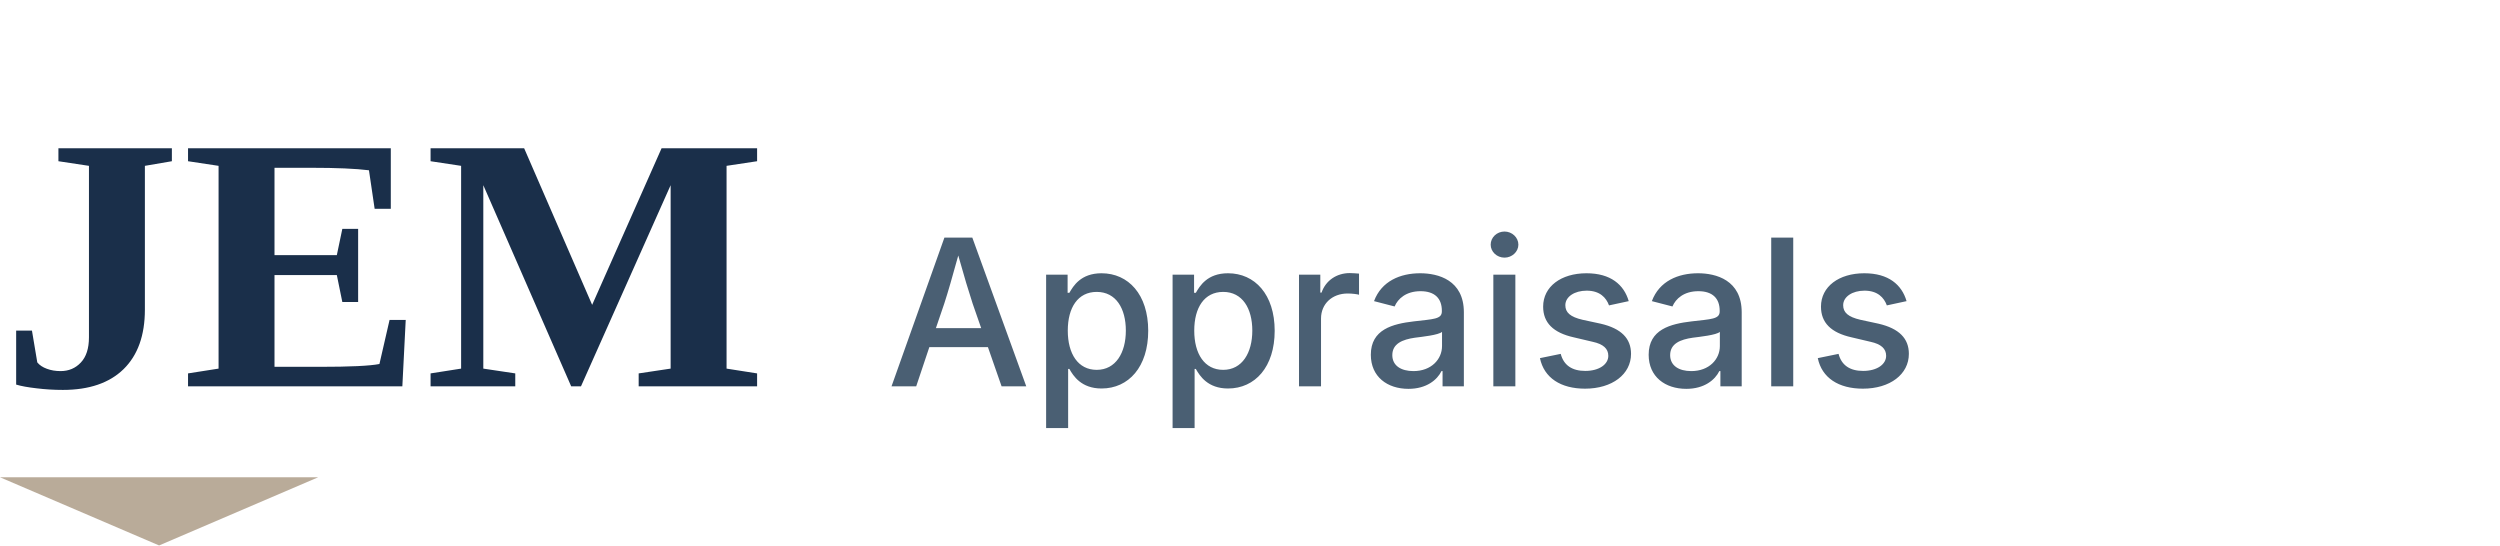
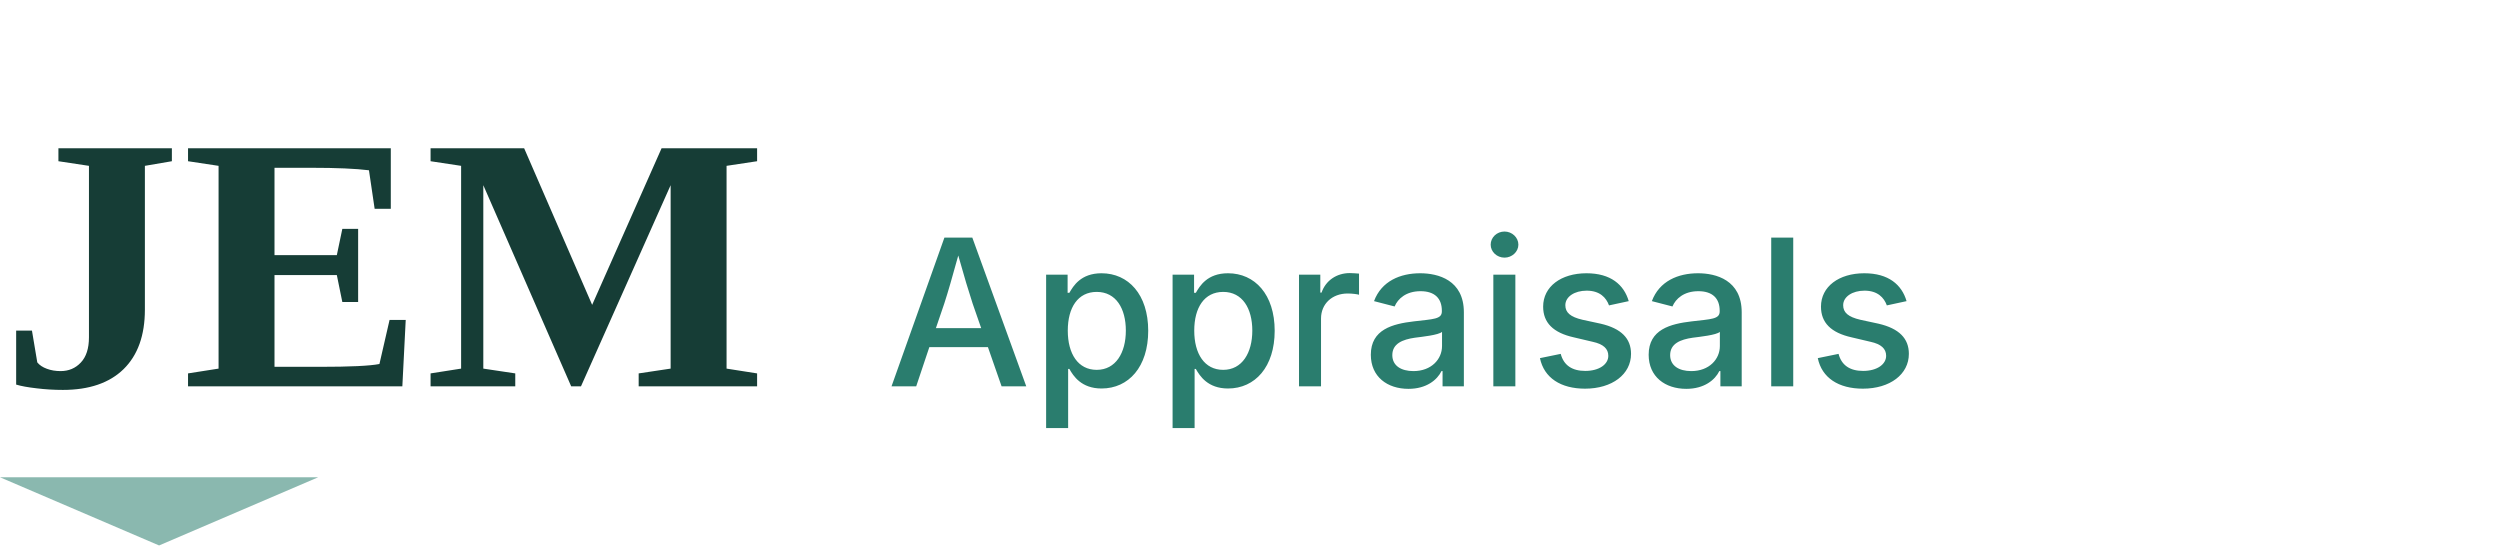
<svg xmlns="http://www.w3.org/2000/svg" viewBox="0 0 220 48" role="img" aria-label="JEM Appraisals">
-   <text x="0" y="34" font-family="Georgia, 'Times New Roman', serif" font-size="32" font-weight="700" fill="#1a2f4a">JEM</text>
-   <text x="78" y="34" font-family="system-ui, -apple-system, sans-serif" font-size="18" font-weight="500" fill="#4a5f73">Appraisals</text>
-   <path d="M0 42 L28 42 L14 48 Z" fill="#8b7355" opacity="0.6" />
+   <text x="0" y="34" font-family="Georgia, 'Times New Roman', serif" font-size="32" font-weight="700" fill="#163d36">JEM</text>
+   <text x="78" y="34" font-family="system-ui, -apple-system, sans-serif" font-size="18" font-weight="500" fill="#2a7d6e">Appraisals</text>
+   <path d="M0 42 L28 42 L14 48 Z" fill="#2a7d6e" opacity="0.55" />
</svg>
